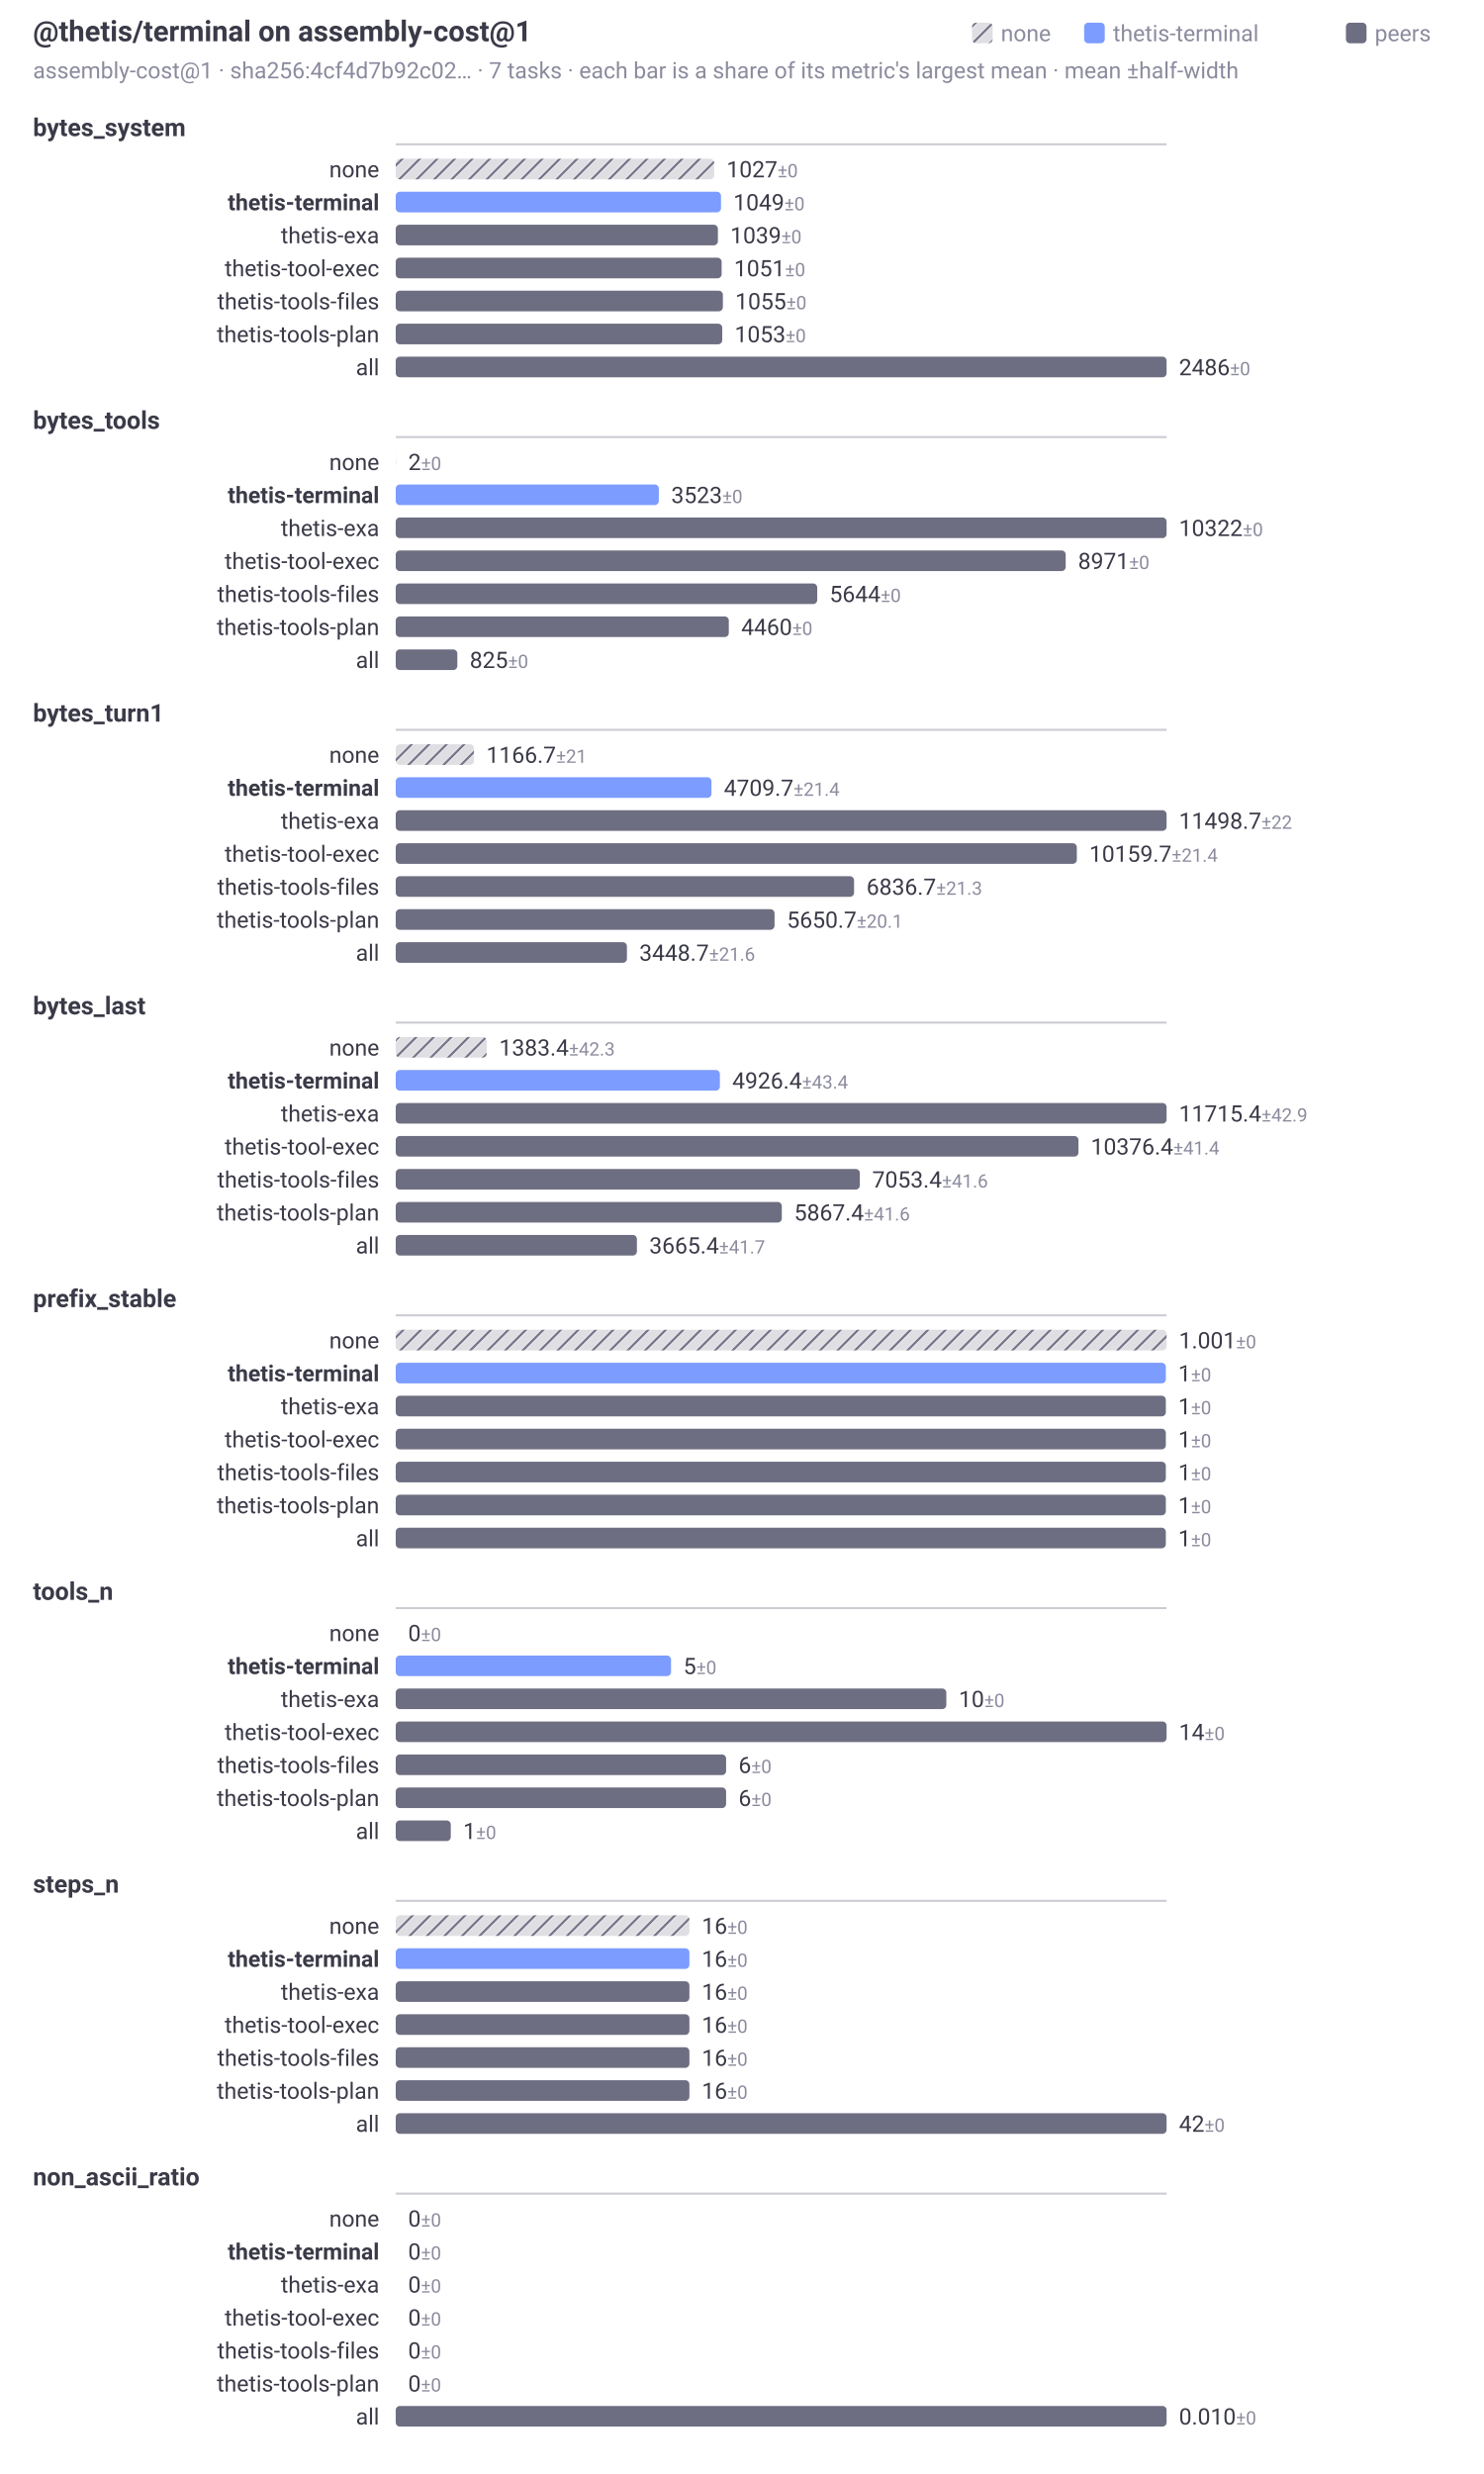
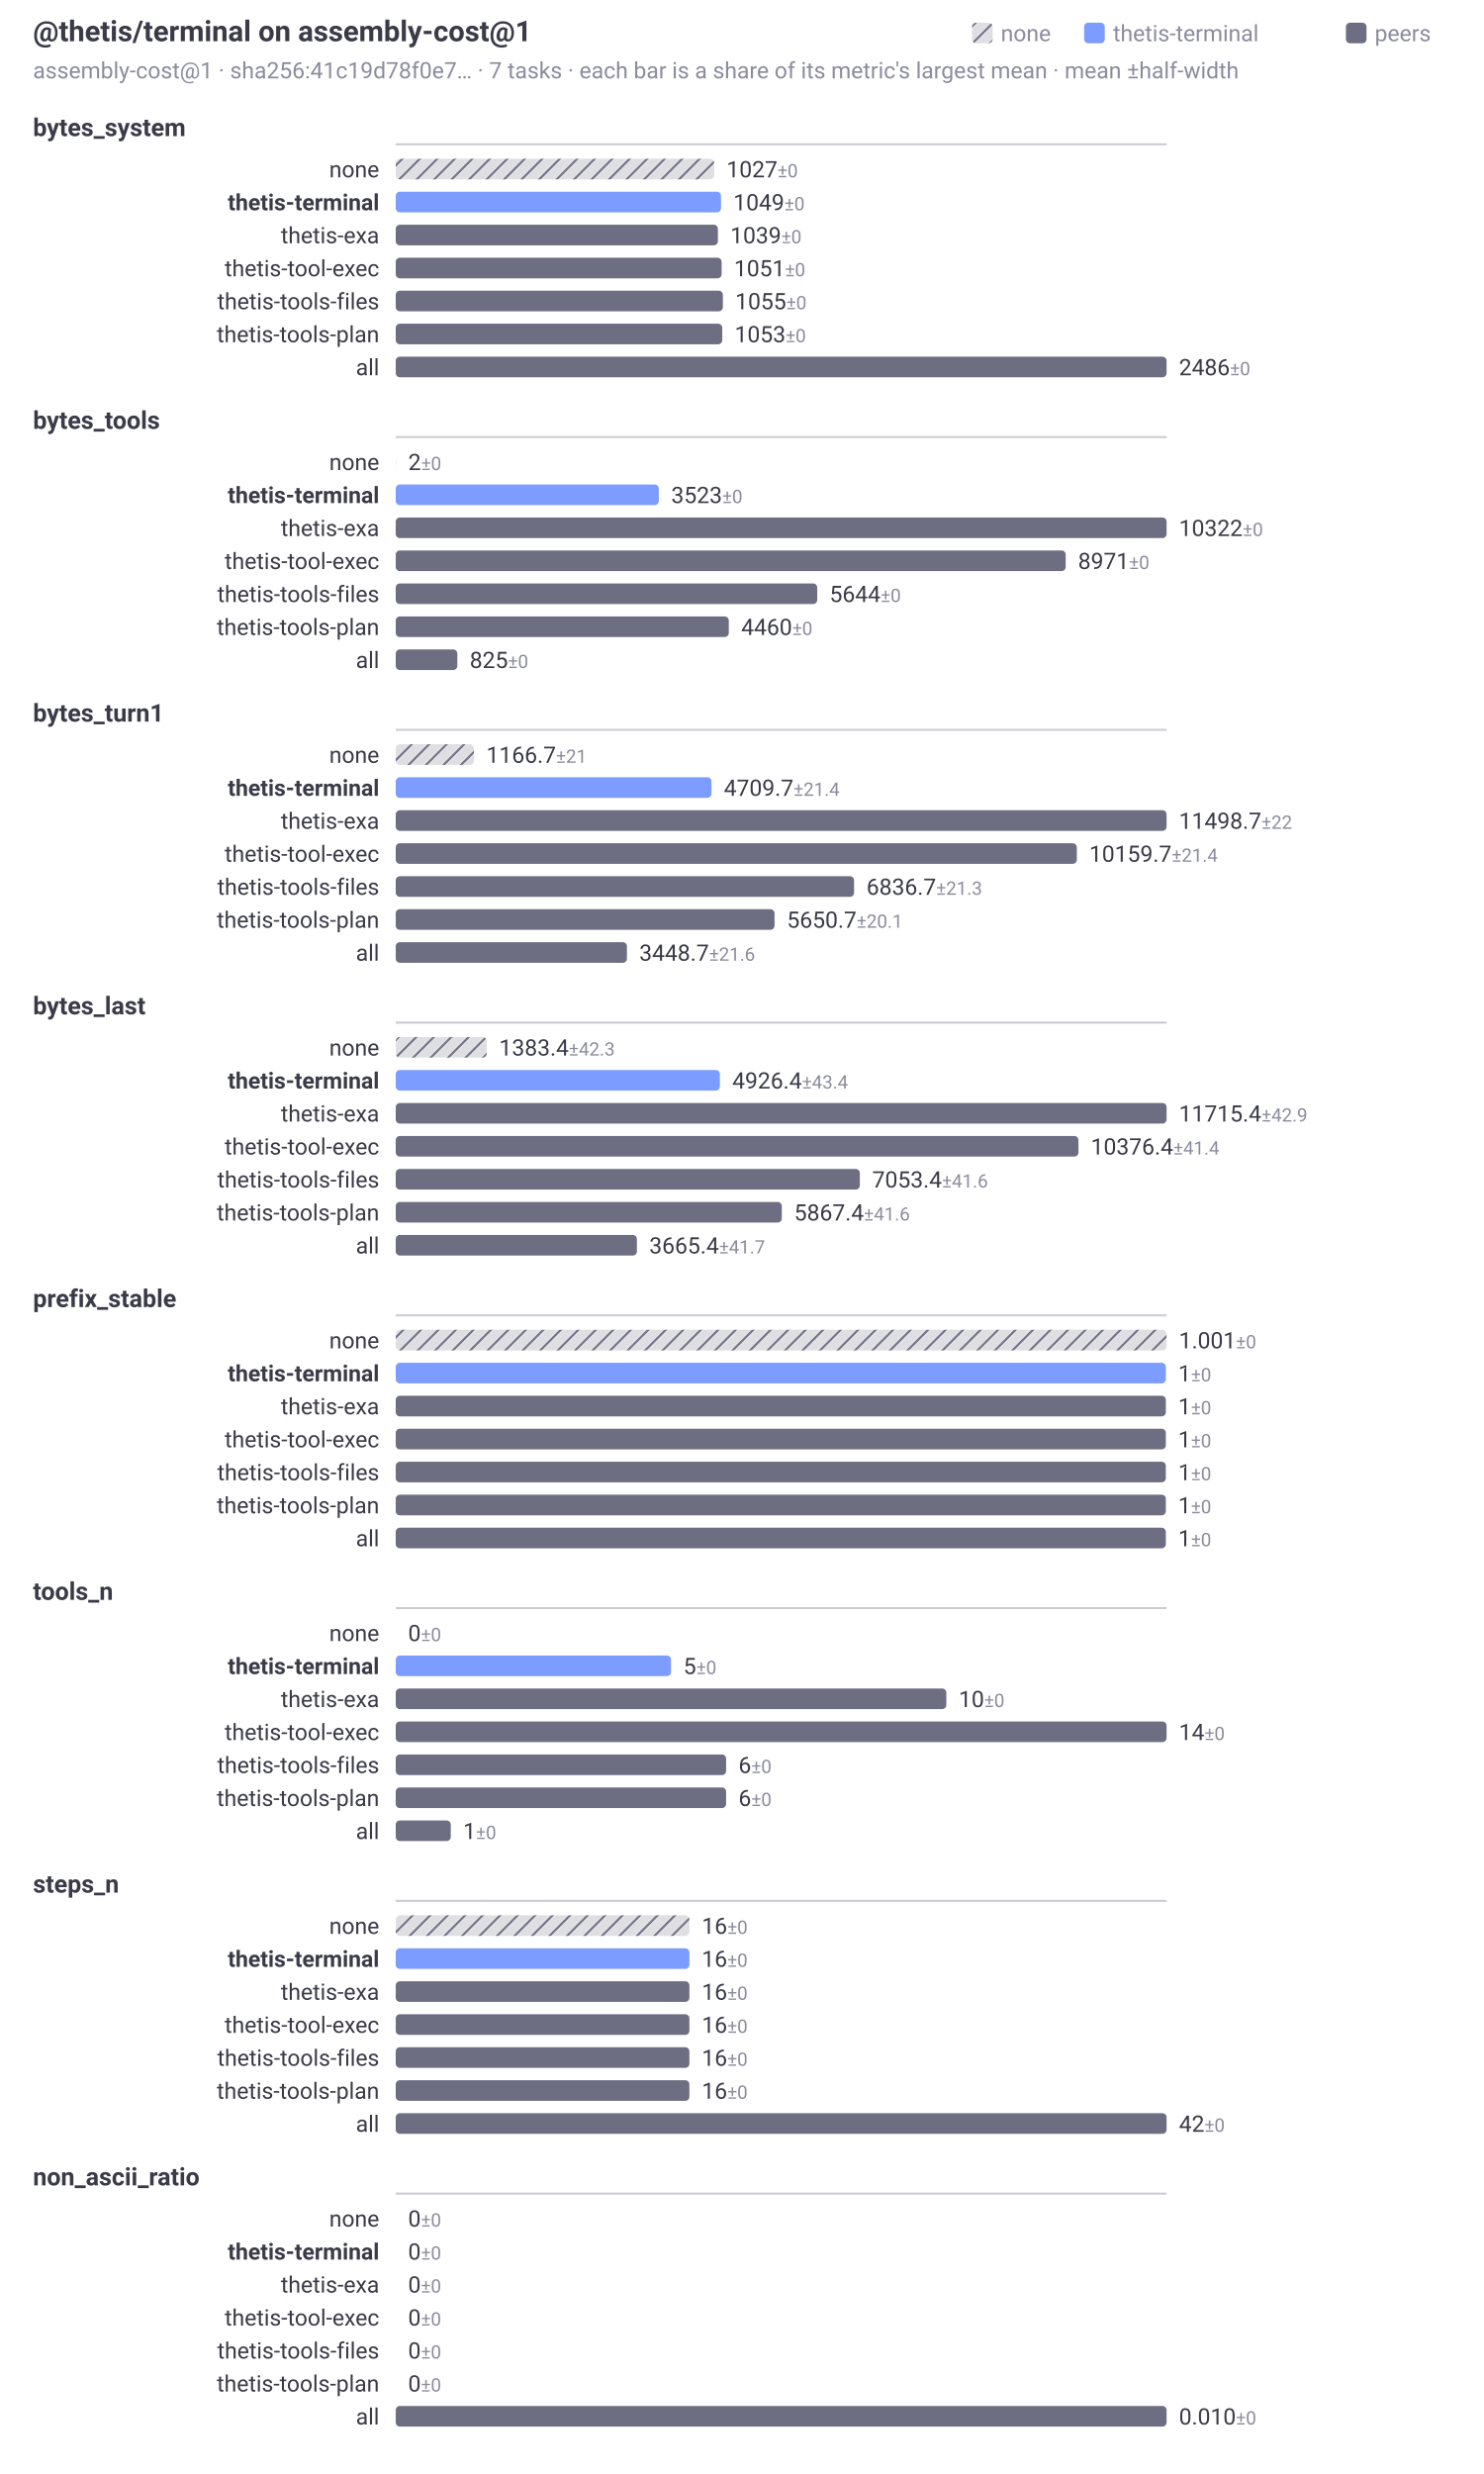
<svg xmlns="http://www.w3.org/2000/svg" width="720" height="1200" viewBox="0 0 720 1200" role="img" aria-labelledby="t d" font-family="system-ui, -apple-system, Segoe UI, Roboto, sans-serif">
  <style>.t{fill:#3a3a48}.f{fill:#8b8b9e}@media (prefers-color-scheme:dark){.t{fill:#d2d2dc}.f{fill:#9a9aae}}</style>
  <defs>
    <pattern id="hatch" width="6" height="6" patternUnits="userSpaceOnUse" patternTransform="rotate(45)">
      <rect width="6" height="6" fill="#6e6e82" fill-opacity="0.22" />
      <line x1="0" y1="0" x2="0" y2="6" stroke="#6e6e82" stroke-width="2" />
    </pattern>
  </defs>
  <text class="t" x="16" y="20" font-size="14" font-weight="600">@thetis/terminal on assembly-cost@1</text>
-   <text class="f" x="16" y="38" font-size="11">assembly-cost@1 · sha256:4cf4d7b92c02… · 7 tasks · each bar is a share of its metric's largest mean · mean ±half-width</text>
+   <text class="f" x="16" y="38" font-size="11">assembly-cost@1 · sha256:41c19d78f0e7… · 7 tasks · each bar is a share of its metric's largest mean · mean ±half-width</text>
  <rect x="653" y="11" width="10" height="10" rx="2" fill="#6e6e82" />
  <text class="f" x="667" y="20" font-size="11">peers</text>
  <rect x="526" y="11" width="10" height="10" rx="2" fill="#7c9cff" />
  <text class="f" x="540" y="20" font-size="11">thetis-terminal</text>
  <rect x="471.6" y="11" width="10" height="10" rx="2" fill="url(#hatch)" />
  <text class="f" x="485.6" y="20" font-size="11">none</text>
  <text class="t" x="16" y="66" font-size="12" font-weight="600">bytes_system</text>
  <line x1="192" y1="70" x2="566" y2="70" stroke="#6e6e82" stroke-opacity="0.35" stroke-width="1" />
  <text class="t" x="184" y="86" font-size="11" text-anchor="end">none</text>
  <rect x="192" y="77" width="154.5" height="10" rx="2" fill="url(#hatch)" />
  <text class="t" x="352.5" y="86" font-size="11">1027<tspan class="f" font-size="9"> ±0</tspan>
  </text>
  <text class="t" x="184" y="102" font-size="11" text-anchor="end" font-weight="600">thetis-terminal</text>
  <rect x="192" y="93" width="157.81" height="10" rx="2" fill="#7c9cff" />
  <text class="t" x="355.81" y="102" font-size="11">1049<tspan class="f" font-size="9"> ±0</tspan>
  </text>
  <text class="t" x="184" y="118" font-size="11" text-anchor="end">thetis-exa</text>
  <rect x="192" y="109" width="156.31" height="10" rx="2" fill="#6e6e82" />
  <text class="t" x="354.31" y="118" font-size="11">1039<tspan class="f" font-size="9"> ±0</tspan>
  </text>
  <text class="t" x="184" y="134" font-size="11" text-anchor="end">thetis-tool-exec</text>
  <rect x="192" y="125" width="158.12" height="10" rx="2" fill="#6e6e82" />
  <text class="t" x="356.12" y="134" font-size="11">1051<tspan class="f" font-size="9"> ±0</tspan>
  </text>
  <text class="t" x="184" y="150" font-size="11" text-anchor="end">thetis-tools-files</text>
  <rect x="192" y="141" width="158.72" height="10" rx="2" fill="#6e6e82" />
  <text class="t" x="356.72" y="150" font-size="11">1055<tspan class="f" font-size="9"> ±0</tspan>
  </text>
  <text class="t" x="184" y="166" font-size="11" text-anchor="end">thetis-tools-plan</text>
  <rect x="192" y="157" width="158.42" height="10" rx="2" fill="#6e6e82" />
  <text class="t" x="356.42" y="166" font-size="11">1053<tspan class="f" font-size="9"> ±0</tspan>
  </text>
  <text class="t" x="184" y="182" font-size="11" text-anchor="end">all</text>
  <rect x="192" y="173" width="374" height="10" rx="2" fill="#6e6e82" />
  <text class="t" x="572" y="182" font-size="11">2486<tspan class="f" font-size="9"> ±0</tspan>
  </text>
  <text class="t" x="16" y="208" font-size="12" font-weight="600">bytes_tools</text>
  <line x1="192" y1="212" x2="566" y2="212" stroke="#6e6e82" stroke-opacity="0.35" stroke-width="1" />
  <text class="t" x="184" y="228" font-size="11" text-anchor="end">none</text>
  <rect x="192" y="219" width="0.07" height="10" rx="2" fill="url(#hatch)" />
  <text class="t" x="198.07" y="228" font-size="11">2<tspan class="f" font-size="9"> ±0</tspan>
  </text>
  <text class="t" x="184" y="244" font-size="11" text-anchor="end" font-weight="600">thetis-terminal</text>
  <rect x="192" y="235" width="127.65" height="10" rx="2" fill="#7c9cff" />
  <text class="t" x="325.65" y="244" font-size="11">3523<tspan class="f" font-size="9"> ±0</tspan>
  </text>
  <text class="t" x="184" y="260" font-size="11" text-anchor="end">thetis-exa</text>
  <rect x="192" y="251" width="374" height="10" rx="2" fill="#6e6e82" />
  <text class="t" x="572" y="260" font-size="11">10322<tspan class="f" font-size="9"> ±0</tspan>
  </text>
  <text class="t" x="184" y="276" font-size="11" text-anchor="end">thetis-tool-exec</text>
  <rect x="192" y="267" width="325.05" height="10" rx="2" fill="#6e6e82" />
  <text class="t" x="523.05" y="276" font-size="11">8971<tspan class="f" font-size="9"> ±0</tspan>
  </text>
  <text class="t" x="184" y="292" font-size="11" text-anchor="end">thetis-tools-files</text>
  <rect x="192" y="283" width="204.5" height="10" rx="2" fill="#6e6e82" />
  <text class="t" x="402.5" y="292" font-size="11">5644<tspan class="f" font-size="9"> ±0</tspan>
  </text>
  <text class="t" x="184" y="308" font-size="11" text-anchor="end">thetis-tools-plan</text>
  <rect x="192" y="299" width="161.6" height="10" rx="2" fill="#6e6e82" />
  <text class="t" x="359.6" y="308" font-size="11">4460<tspan class="f" font-size="9"> ±0</tspan>
  </text>
  <text class="t" x="184" y="324" font-size="11" text-anchor="end">all</text>
  <rect x="192" y="315" width="29.89" height="10" rx="2" fill="#6e6e82" />
  <text class="t" x="227.89" y="324" font-size="11">825<tspan class="f" font-size="9"> ±0</tspan>
  </text>
  <text class="t" x="16" y="350" font-size="12" font-weight="600">bytes_turn1</text>
  <line x1="192" y1="354" x2="566" y2="354" stroke="#6e6e82" stroke-opacity="0.35" stroke-width="1" />
  <text class="t" x="184" y="370" font-size="11" text-anchor="end">none</text>
  <rect x="192" y="361" width="37.95" height="10" rx="2" fill="url(#hatch)" />
  <text class="t" x="235.95" y="370" font-size="11">1166.7<tspan class="f" font-size="9"> ±21</tspan>
  </text>
  <text class="t" x="184" y="386" font-size="11" text-anchor="end" font-weight="600">thetis-terminal</text>
  <rect x="192" y="377" width="153.19" height="10" rx="2" fill="#7c9cff" />
  <text class="t" x="351.19" y="386" font-size="11">4709.7<tspan class="f" font-size="9"> ±21.4</tspan>
  </text>
  <text class="t" x="184" y="402" font-size="11" text-anchor="end">thetis-exa</text>
  <rect x="192" y="393" width="374" height="10" rx="2" fill="#6e6e82" />
  <text class="t" x="572" y="402" font-size="11">11498.7<tspan class="f" font-size="9"> ±22</tspan>
  </text>
  <text class="t" x="184" y="418" font-size="11" text-anchor="end">thetis-tool-exec</text>
  <rect x="192" y="409" width="330.45" height="10" rx="2" fill="#6e6e82" />
  <text class="t" x="528.45" y="418" font-size="11">10159.7<tspan class="f" font-size="9"> ±21.4</tspan>
  </text>
  <text class="t" x="184" y="434" font-size="11" text-anchor="end">thetis-tools-files</text>
  <rect x="192" y="425" width="222.37" height="10" rx="2" fill="#6e6e82" />
  <text class="t" x="420.37" y="434" font-size="11">6836.7<tspan class="f" font-size="9"> ±21.3</tspan>
  </text>
  <text class="t" x="184" y="450" font-size="11" text-anchor="end">thetis-tools-plan</text>
  <rect x="192" y="441" width="183.79" height="10" rx="2" fill="#6e6e82" />
  <text class="t" x="381.79" y="450" font-size="11">5650.7<tspan class="f" font-size="9"> ±20.1</tspan>
  </text>
  <text class="t" x="184" y="466" font-size="11" text-anchor="end">all</text>
  <rect x="192" y="457" width="112.17" height="10" rx="2" fill="#6e6e82" />
  <text class="t" x="310.17" y="466" font-size="11">3448.7<tspan class="f" font-size="9"> ±21.6</tspan>
  </text>
  <text class="t" x="16" y="492" font-size="12" font-weight="600">bytes_last</text>
  <line x1="192" y1="496" x2="566" y2="496" stroke="#6e6e82" stroke-opacity="0.35" stroke-width="1" />
  <text class="t" x="184" y="512" font-size="11" text-anchor="end">none</text>
  <rect x="192" y="503" width="44.16" height="10" rx="2" fill="url(#hatch)" />
  <text class="t" x="242.16" y="512" font-size="11">1383.4<tspan class="f" font-size="9"> ±42.3</tspan>
  </text>
  <text class="t" x="184" y="528" font-size="11" text-anchor="end" font-weight="600">thetis-terminal</text>
  <rect x="192" y="519" width="157.27" height="10" rx="2" fill="#7c9cff" />
  <text class="t" x="355.27" y="528" font-size="11">4926.4<tspan class="f" font-size="9"> ±43.4</tspan>
  </text>
  <text class="t" x="184" y="544" font-size="11" text-anchor="end">thetis-exa</text>
  <rect x="192" y="535" width="374" height="10" rx="2" fill="#6e6e82" />
  <text class="t" x="572" y="544" font-size="11">11715.4<tspan class="f" font-size="9"> ±42.9</tspan>
  </text>
  <text class="t" x="184" y="560" font-size="11" text-anchor="end">thetis-tool-exec</text>
  <rect x="192" y="551" width="331.25" height="10" rx="2" fill="#6e6e82" />
  <text class="t" x="529.25" y="560" font-size="11">10376.4<tspan class="f" font-size="9"> ±41.4</tspan>
  </text>
  <text class="t" x="184" y="576" font-size="11" text-anchor="end">thetis-tools-files</text>
  <rect x="192" y="567" width="225.17" height="10" rx="2" fill="#6e6e82" />
  <text class="t" x="423.17" y="576" font-size="11">7053.4<tspan class="f" font-size="9"> ±41.6</tspan>
  </text>
  <text class="t" x="184" y="592" font-size="11" text-anchor="end">thetis-tools-plan</text>
  <rect x="192" y="583" width="187.31" height="10" rx="2" fill="#6e6e82" />
  <text class="t" x="385.31" y="592" font-size="11">5867.4<tspan class="f" font-size="9"> ±41.6</tspan>
  </text>
  <text class="t" x="184" y="608" font-size="11" text-anchor="end">all</text>
  <rect x="192" y="599" width="117.01" height="10" rx="2" fill="#6e6e82" />
  <text class="t" x="315.01" y="608" font-size="11">3665.4<tspan class="f" font-size="9"> ±41.7</tspan>
  </text>
  <text class="t" x="16" y="634" font-size="12" font-weight="600">prefix_stable</text>
  <line x1="192" y1="638" x2="566" y2="638" stroke="#6e6e82" stroke-opacity="0.35" stroke-width="1" />
  <text class="t" x="184" y="654" font-size="11" text-anchor="end">none</text>
  <rect x="192" y="645" width="374" height="10" rx="2" fill="url(#hatch)" />
  <text class="t" x="572" y="654" font-size="11">1.001<tspan class="f" font-size="9"> ±0</tspan>
  </text>
  <text class="t" x="184" y="670" font-size="11" text-anchor="end" font-weight="600">thetis-terminal</text>
  <rect x="192" y="661" width="373.63" height="10" rx="2" fill="#7c9cff" />
  <text class="t" x="571.63" y="670" font-size="11">1<tspan class="f" font-size="9"> ±0</tspan>
  </text>
  <text class="t" x="184" y="686" font-size="11" text-anchor="end">thetis-exa</text>
  <rect x="192" y="677" width="373.63" height="10" rx="2" fill="#6e6e82" />
  <text class="t" x="571.63" y="686" font-size="11">1<tspan class="f" font-size="9"> ±0</tspan>
  </text>
  <text class="t" x="184" y="702" font-size="11" text-anchor="end">thetis-tool-exec</text>
  <rect x="192" y="693" width="373.63" height="10" rx="2" fill="#6e6e82" />
  <text class="t" x="571.63" y="702" font-size="11">1<tspan class="f" font-size="9"> ±0</tspan>
  </text>
  <text class="t" x="184" y="718" font-size="11" text-anchor="end">thetis-tools-files</text>
  <rect x="192" y="709" width="373.63" height="10" rx="2" fill="#6e6e82" />
  <text class="t" x="571.63" y="718" font-size="11">1<tspan class="f" font-size="9"> ±0</tspan>
  </text>
  <text class="t" x="184" y="734" font-size="11" text-anchor="end">thetis-tools-plan</text>
  <rect x="192" y="725" width="373.63" height="10" rx="2" fill="#6e6e82" />
  <text class="t" x="571.63" y="734" font-size="11">1<tspan class="f" font-size="9"> ±0</tspan>
  </text>
  <text class="t" x="184" y="750" font-size="11" text-anchor="end">all</text>
  <rect x="192" y="741" width="373.63" height="10" rx="2" fill="#6e6e82" />
  <text class="t" x="571.63" y="750" font-size="11">1<tspan class="f" font-size="9"> ±0</tspan>
  </text>
  <text class="t" x="16" y="776" font-size="12" font-weight="600">tools_n</text>
  <line x1="192" y1="780" x2="566" y2="780" stroke="#6e6e82" stroke-opacity="0.35" stroke-width="1" />
  <text class="t" x="184" y="796" font-size="11" text-anchor="end">none</text>
  <rect x="192" y="787" width="0" height="10" rx="2" fill="url(#hatch)" />
  <text class="t" x="198" y="796" font-size="11">0<tspan class="f" font-size="9"> ±0</tspan>
  </text>
  <text class="t" x="184" y="812" font-size="11" text-anchor="end" font-weight="600">thetis-terminal</text>
  <rect x="192" y="803" width="133.57" height="10" rx="2" fill="#7c9cff" />
  <text class="t" x="331.57" y="812" font-size="11">5<tspan class="f" font-size="9"> ±0</tspan>
  </text>
  <text class="t" x="184" y="828" font-size="11" text-anchor="end">thetis-exa</text>
  <rect x="192" y="819" width="267.14" height="10" rx="2" fill="#6e6e82" />
  <text class="t" x="465.14" y="828" font-size="11">10<tspan class="f" font-size="9"> ±0</tspan>
  </text>
  <text class="t" x="184" y="844" font-size="11" text-anchor="end">thetis-tool-exec</text>
  <rect x="192" y="835" width="374" height="10" rx="2" fill="#6e6e82" />
  <text class="t" x="572" y="844" font-size="11">14<tspan class="f" font-size="9"> ±0</tspan>
  </text>
  <text class="t" x="184" y="860" font-size="11" text-anchor="end">thetis-tools-files</text>
  <rect x="192" y="851" width="160.29" height="10" rx="2" fill="#6e6e82" />
  <text class="t" x="358.29" y="860" font-size="11">6<tspan class="f" font-size="9"> ±0</tspan>
  </text>
  <text class="t" x="184" y="876" font-size="11" text-anchor="end">thetis-tools-plan</text>
  <rect x="192" y="867" width="160.29" height="10" rx="2" fill="#6e6e82" />
  <text class="t" x="358.29" y="876" font-size="11">6<tspan class="f" font-size="9"> ±0</tspan>
  </text>
  <text class="t" x="184" y="892" font-size="11" text-anchor="end">all</text>
  <rect x="192" y="883" width="26.71" height="10" rx="2" fill="#6e6e82" />
  <text class="t" x="224.71" y="892" font-size="11">1<tspan class="f" font-size="9"> ±0</tspan>
  </text>
  <text class="t" x="16" y="918" font-size="12" font-weight="600">steps_n</text>
  <line x1="192" y1="922" x2="566" y2="922" stroke="#6e6e82" stroke-opacity="0.35" stroke-width="1" />
  <text class="t" x="184" y="938" font-size="11" text-anchor="end">none</text>
  <rect x="192" y="929" width="142.48" height="10" rx="2" fill="url(#hatch)" />
  <text class="t" x="340.48" y="938" font-size="11">16<tspan class="f" font-size="9"> ±0</tspan>
  </text>
  <text class="t" x="184" y="954" font-size="11" text-anchor="end" font-weight="600">thetis-terminal</text>
  <rect x="192" y="945" width="142.48" height="10" rx="2" fill="#7c9cff" />
  <text class="t" x="340.48" y="954" font-size="11">16<tspan class="f" font-size="9"> ±0</tspan>
  </text>
  <text class="t" x="184" y="970" font-size="11" text-anchor="end">thetis-exa</text>
  <rect x="192" y="961" width="142.48" height="10" rx="2" fill="#6e6e82" />
  <text class="t" x="340.48" y="970" font-size="11">16<tspan class="f" font-size="9"> ±0</tspan>
  </text>
  <text class="t" x="184" y="986" font-size="11" text-anchor="end">thetis-tool-exec</text>
  <rect x="192" y="977" width="142.48" height="10" rx="2" fill="#6e6e82" />
  <text class="t" x="340.48" y="986" font-size="11">16<tspan class="f" font-size="9"> ±0</tspan>
  </text>
  <text class="t" x="184" y="1002" font-size="11" text-anchor="end">thetis-tools-files</text>
  <rect x="192" y="993" width="142.48" height="10" rx="2" fill="#6e6e82" />
  <text class="t" x="340.48" y="1002" font-size="11">16<tspan class="f" font-size="9"> ±0</tspan>
  </text>
  <text class="t" x="184" y="1018" font-size="11" text-anchor="end">thetis-tools-plan</text>
  <rect x="192" y="1009" width="142.48" height="10" rx="2" fill="#6e6e82" />
  <text class="t" x="340.48" y="1018" font-size="11">16<tspan class="f" font-size="9"> ±0</tspan>
  </text>
  <text class="t" x="184" y="1034" font-size="11" text-anchor="end">all</text>
  <rect x="192" y="1025" width="374" height="10" rx="2" fill="#6e6e82" />
  <text class="t" x="572" y="1034" font-size="11">42<tspan class="f" font-size="9"> ±0</tspan>
  </text>
  <text class="t" x="16" y="1060" font-size="12" font-weight="600">non_ascii_ratio</text>
  <line x1="192" y1="1064" x2="566" y2="1064" stroke="#6e6e82" stroke-opacity="0.35" stroke-width="1" />
  <text class="t" x="184" y="1080" font-size="11" text-anchor="end">none</text>
  <rect x="192" y="1071" width="0" height="10" rx="2" fill="url(#hatch)" />
  <text class="t" x="198" y="1080" font-size="11">0<tspan class="f" font-size="9"> ±0</tspan>
  </text>
  <text class="t" x="184" y="1096" font-size="11" text-anchor="end" font-weight="600">thetis-terminal</text>
  <rect x="192" y="1087" width="0" height="10" rx="2" fill="#7c9cff" />
  <text class="t" x="198" y="1096" font-size="11">0<tspan class="f" font-size="9"> ±0</tspan>
  </text>
  <text class="t" x="184" y="1112" font-size="11" text-anchor="end">thetis-exa</text>
  <rect x="192" y="1103" width="0" height="10" rx="2" fill="#6e6e82" />
  <text class="t" x="198" y="1112" font-size="11">0<tspan class="f" font-size="9"> ±0</tspan>
  </text>
  <text class="t" x="184" y="1128" font-size="11" text-anchor="end">thetis-tool-exec</text>
  <rect x="192" y="1119" width="0" height="10" rx="2" fill="#6e6e82" />
  <text class="t" x="198" y="1128" font-size="11">0<tspan class="f" font-size="9"> ±0</tspan>
  </text>
  <text class="t" x="184" y="1144" font-size="11" text-anchor="end">thetis-tools-files</text>
  <rect x="192" y="1135" width="0" height="10" rx="2" fill="#6e6e82" />
  <text class="t" x="198" y="1144" font-size="11">0<tspan class="f" font-size="9"> ±0</tspan>
  </text>
  <text class="t" x="184" y="1160" font-size="11" text-anchor="end">thetis-tools-plan</text>
  <rect x="192" y="1151" width="0" height="10" rx="2" fill="#6e6e82" />
  <text class="t" x="198" y="1160" font-size="11">0<tspan class="f" font-size="9"> ±0</tspan>
  </text>
  <text class="t" x="184" y="1176" font-size="11" text-anchor="end">all</text>
  <rect x="192" y="1167" width="374" height="10" rx="2" fill="#6e6e82" />
  <text class="t" x="572" y="1176" font-size="11">0.010<tspan class="f" font-size="9"> ±0</tspan>
  </text>
</svg>
